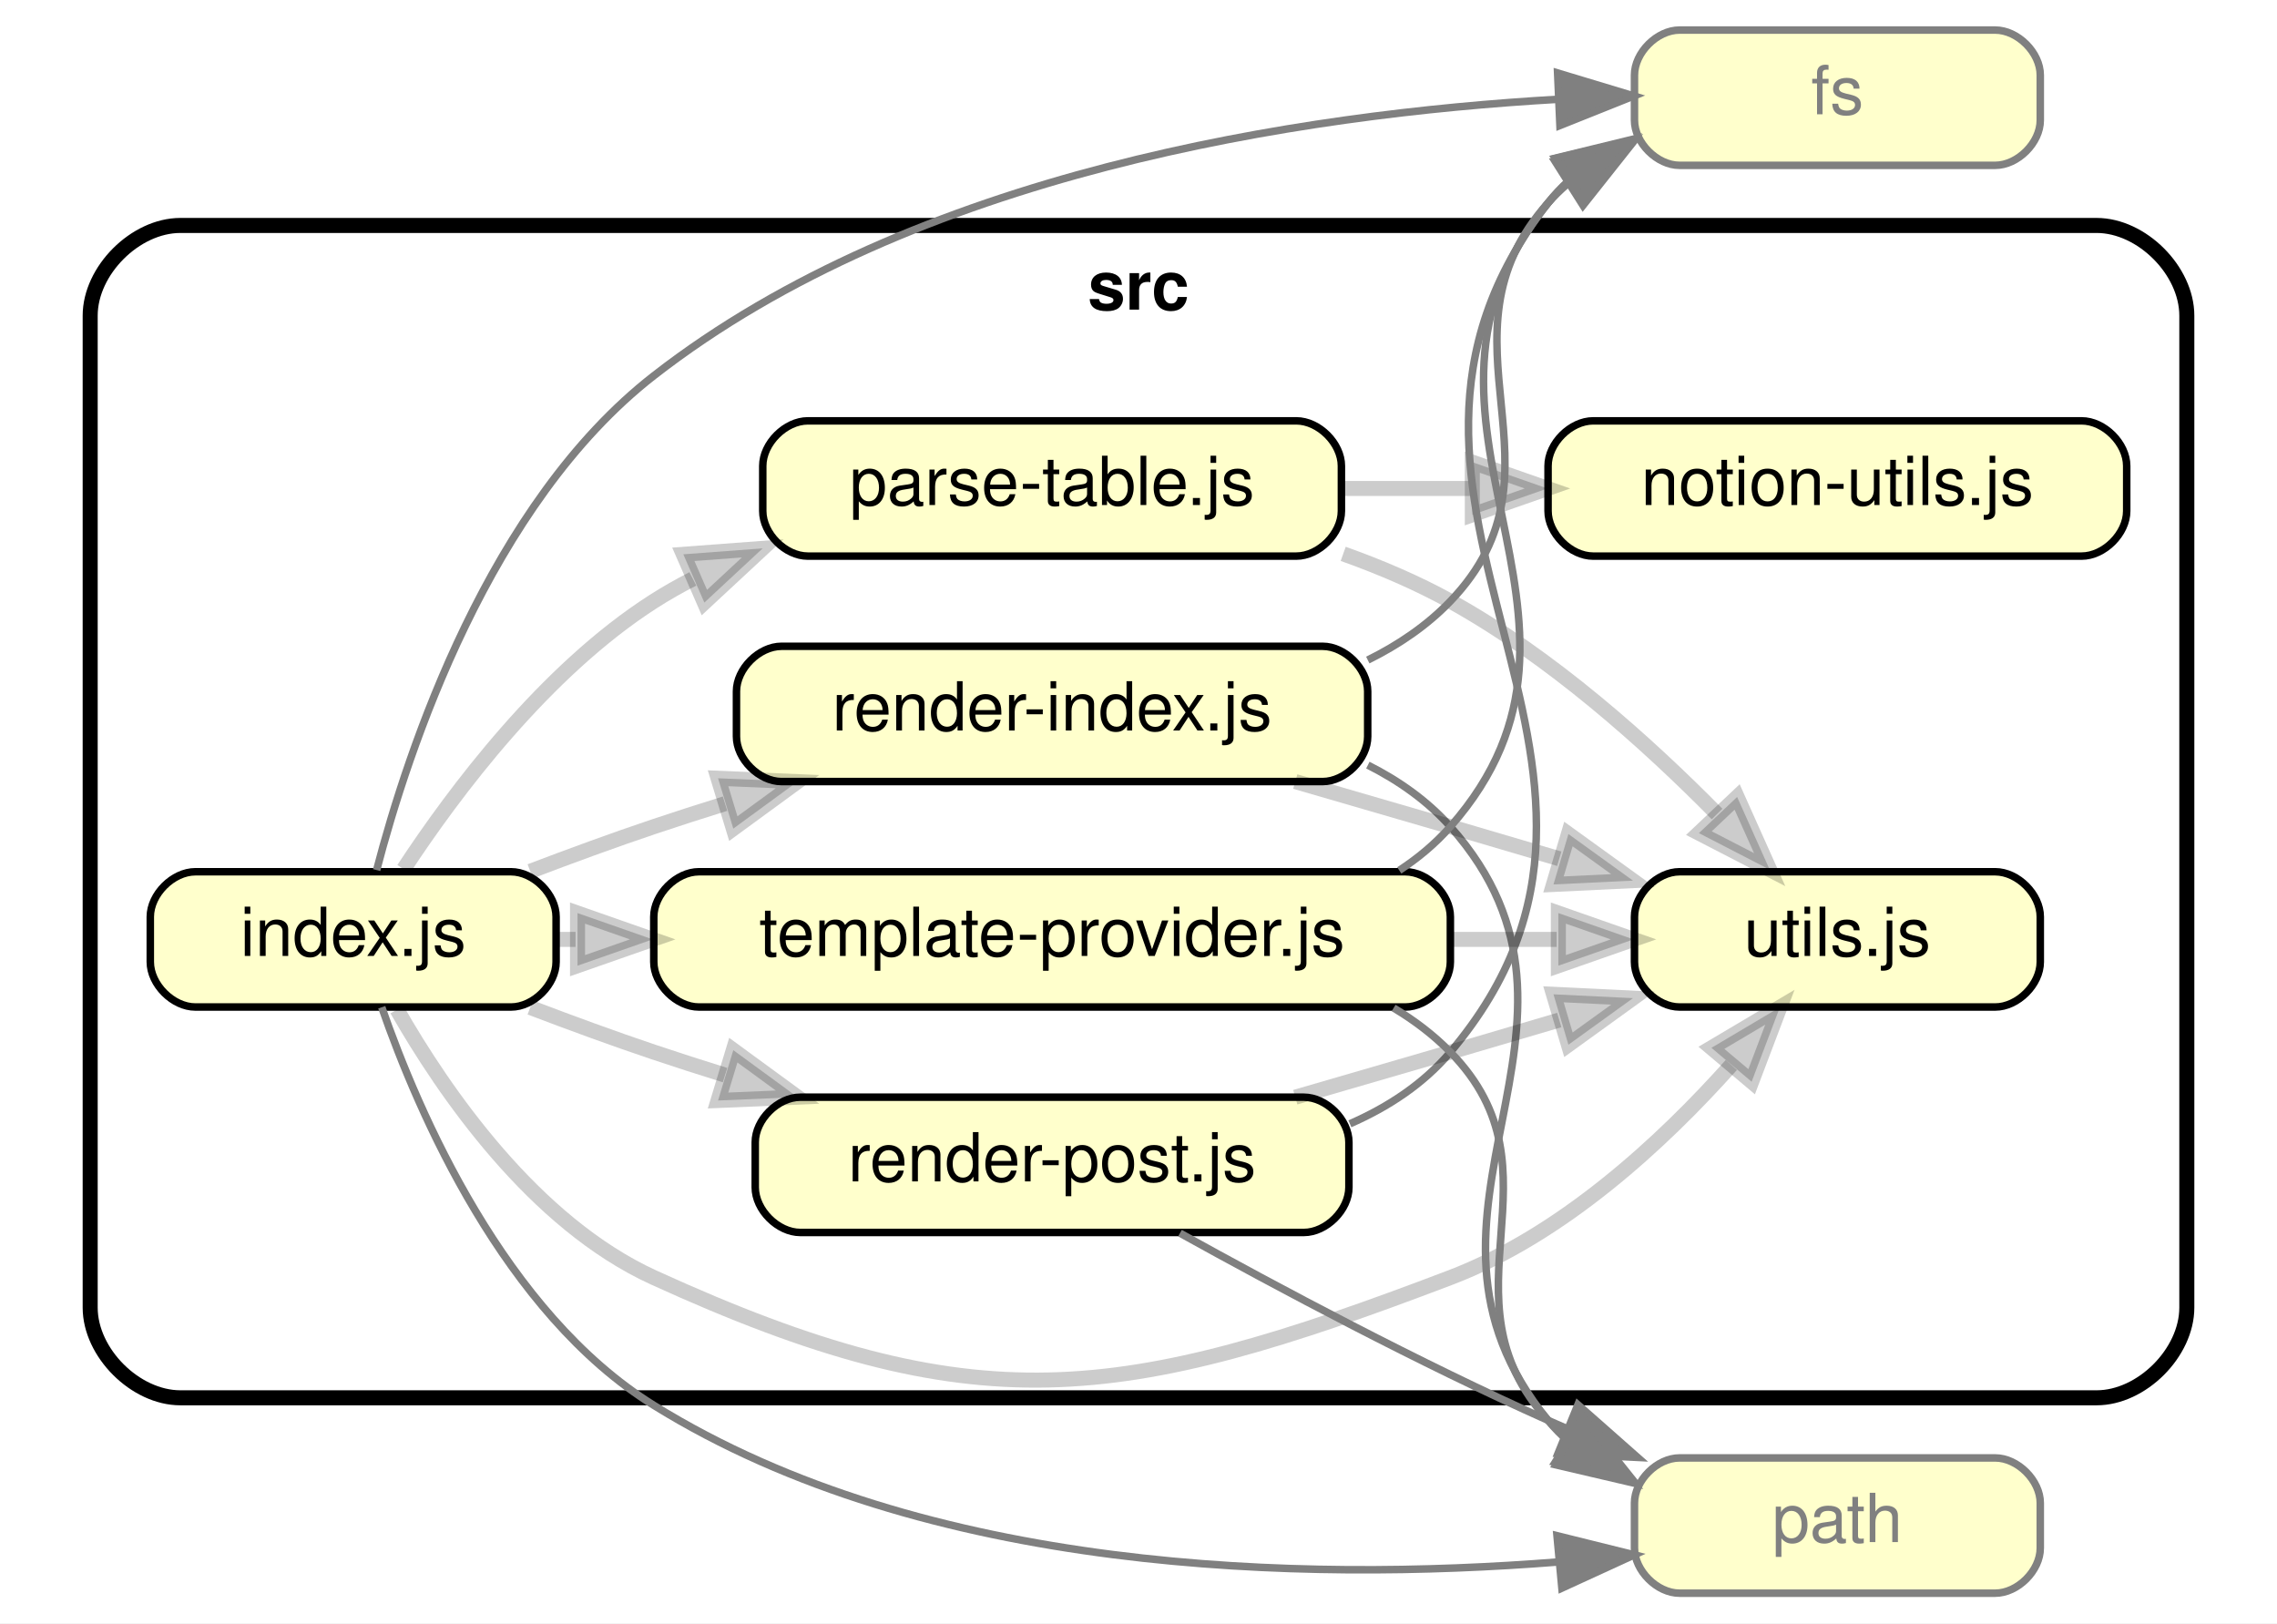
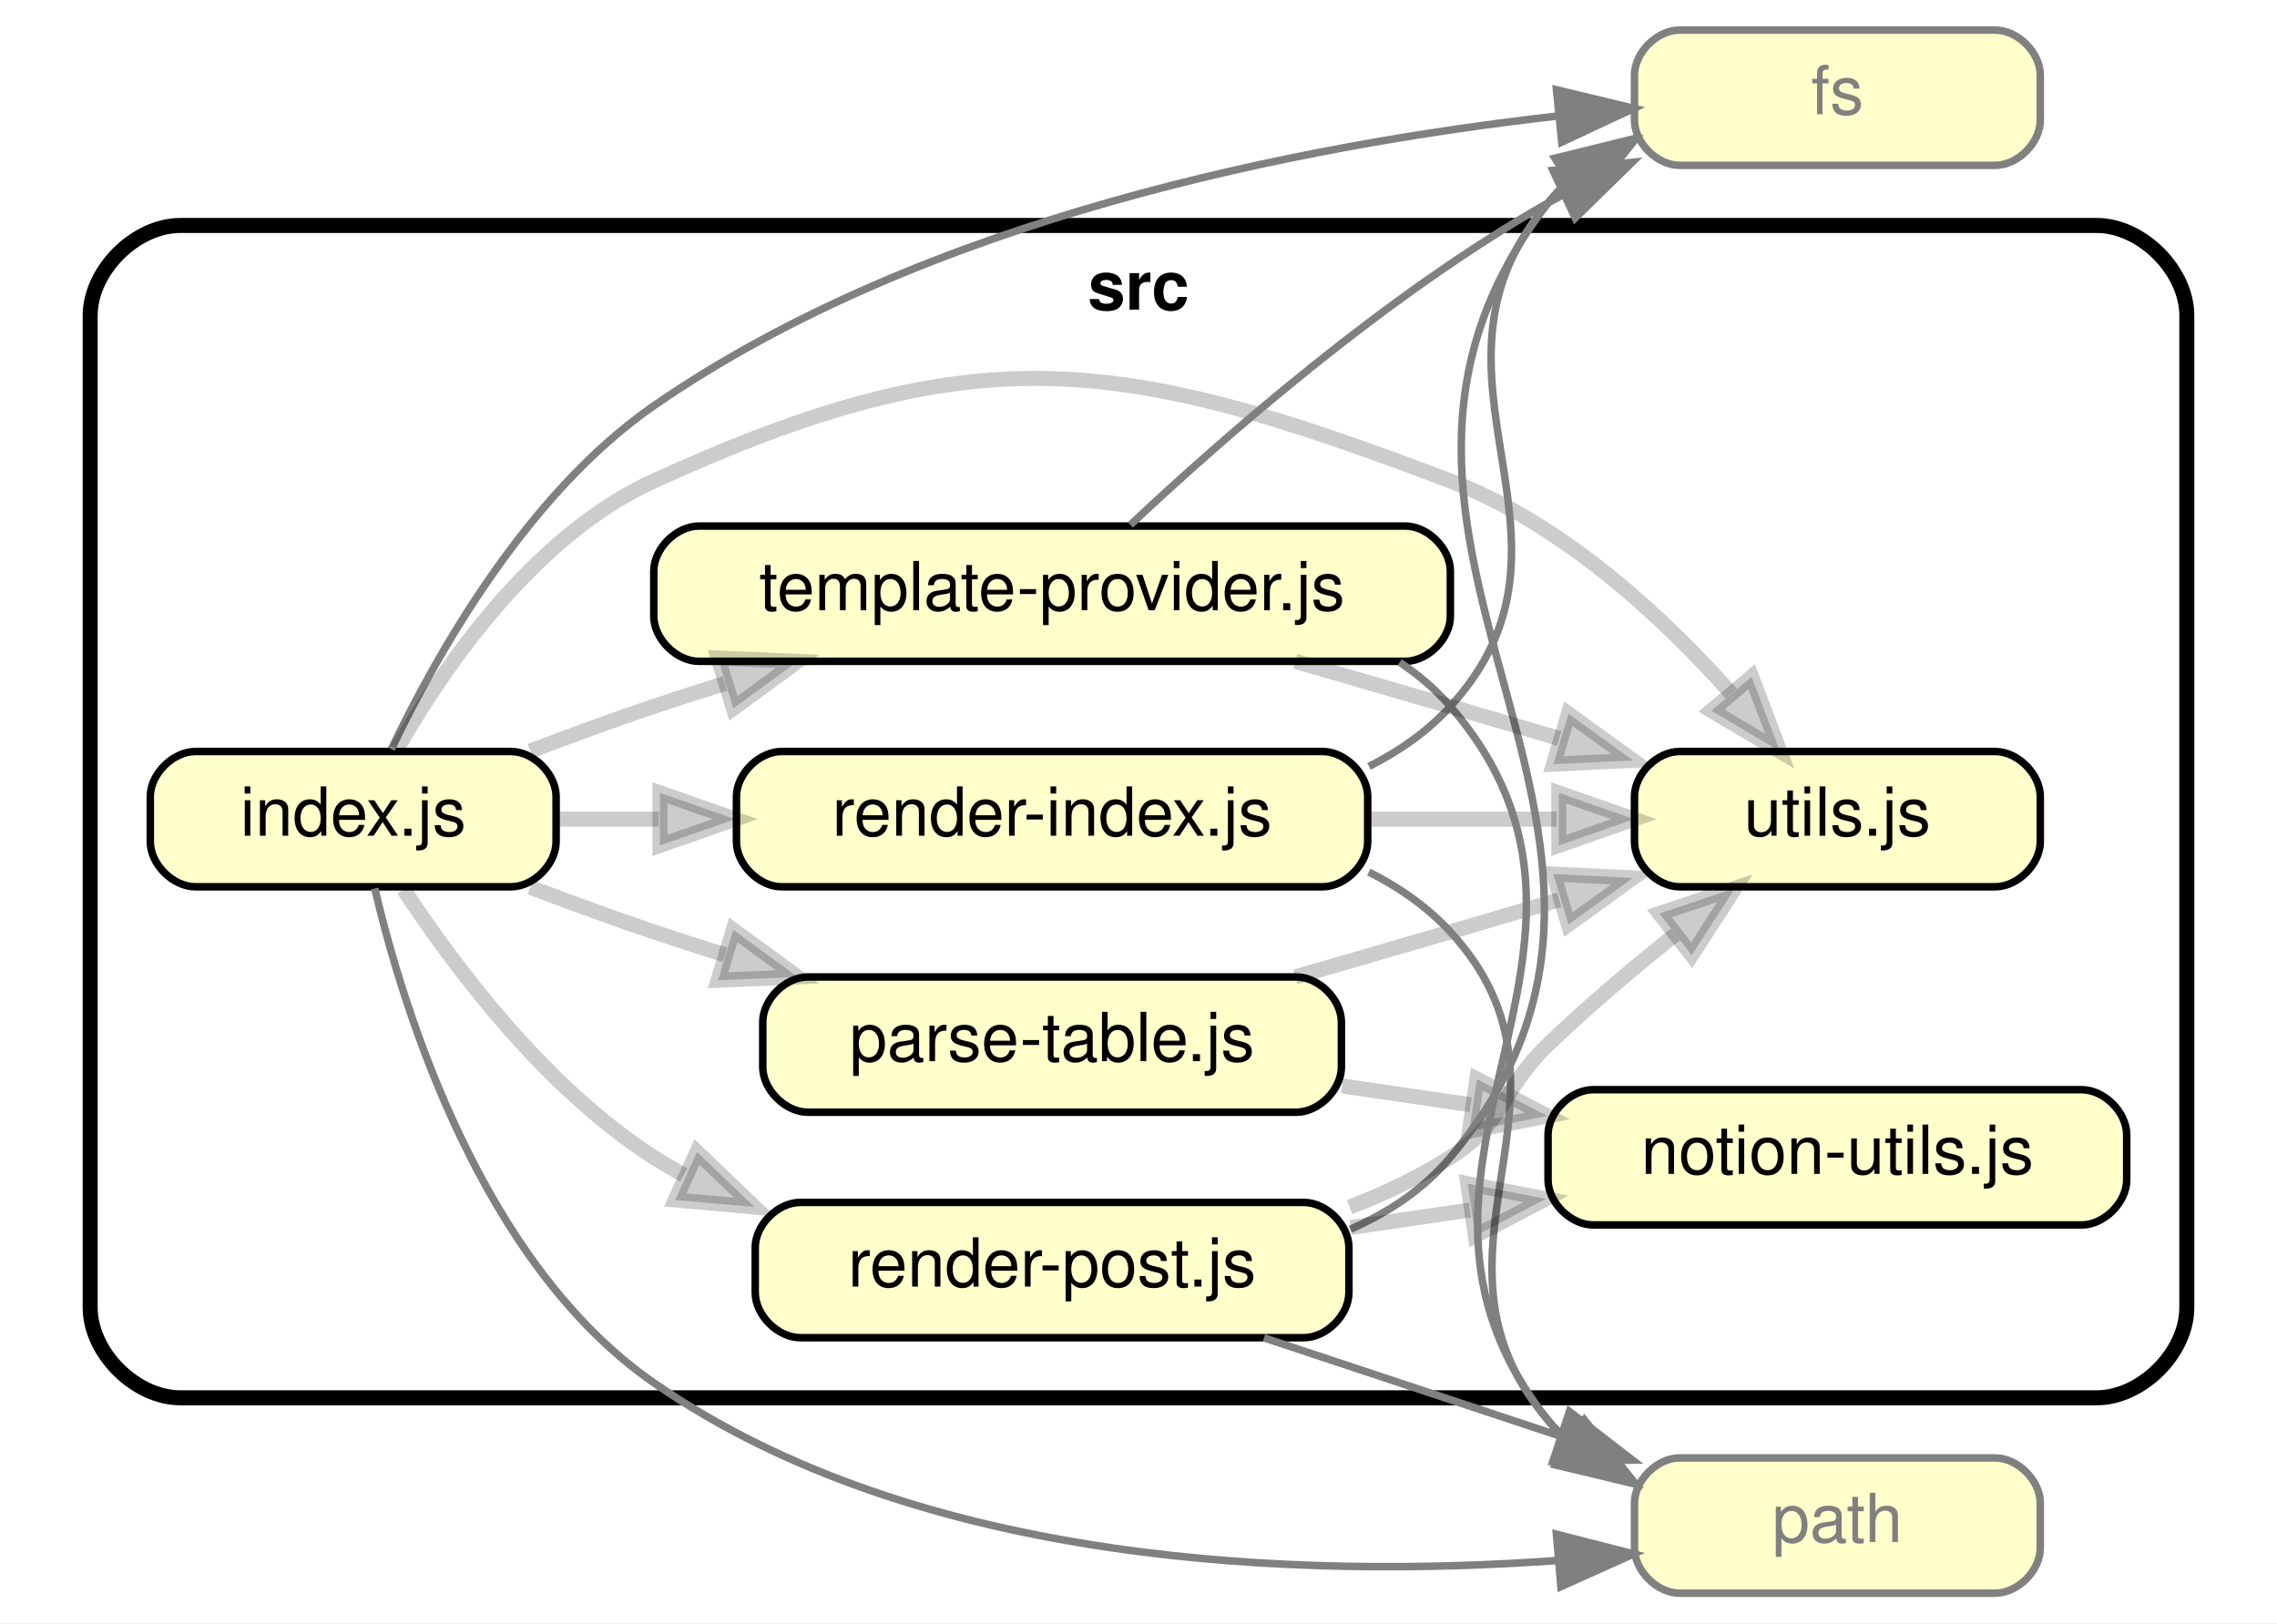
<svg xmlns="http://www.w3.org/2000/svg" xmlns:xlink="http://www.w3.org/1999/xlink" width="303pt" height="216pt" viewBox="0.00 0.00 303.00 216.00">
  <g id="graph0" class="graph" transform="scale(1 1) rotate(0) translate(4 212)">
    <polygon fill="white" stroke="transparent" points="-4,4 -4,-212 299,-212 299,4 -4,4" />
    <g id="clust1" class="cluster">
      <path fill="#ffffff" stroke="black" stroke-width="2" d="M20,-26C20,-26 275,-26 275,-26 281,-26 287,-32 287,-38 287,-38 287,-170 287,-170 287,-176 281,-182 275,-182 275,-182 20,-182 20,-182 14,-182 8,-176 8,-170 8,-170 8,-38 8,-38 8,-32 14,-26 20,-26" />
      <text text-anchor="middle" x="147.5" y="-170.8" font-family="Helvetica,sans-Serif" font-weight="bold" font-size="9.00">src</text>
    </g>
    <g id="node1" class="node">
      <path fill="#ffffcc" stroke="grey" d="M261.5,-208C261.5,-208 219.5,-208 219.5,-208 216.5,-208 213.5,-205 213.5,-202 213.5,-202 213.5,-196 213.5,-196 213.5,-193 216.5,-190 219.5,-190 219.5,-190 261.5,-190 261.5,-190 264.5,-190 267.5,-193 267.5,-196 267.5,-196 267.5,-202 267.5,-202 267.5,-205 264.5,-208 261.5,-208" />
      <text text-anchor="middle" x="240.5" y="-196.8" font-family="Helvetica,sans-Serif" font-size="9.00" fill="grey">fs</text>
    </g>
    <g id="node2" class="node">
      <path fill="#ffffcc" stroke="grey" d="M261.5,-18C261.5,-18 219.5,-18 219.5,-18 216.5,-18 213.5,-15 213.5,-12 213.5,-12 213.5,-6 213.5,-6 213.5,-3 216.5,0 219.5,0 219.5,0 261.5,0 261.5,0 264.5,0 267.5,-3 267.5,-6 267.5,-6 267.5,-12 267.5,-12 267.5,-15 264.5,-18 261.5,-18" />
      <text text-anchor="middle" x="240.5" y="-6.8" font-family="Helvetica,sans-Serif" font-size="9.00" fill="grey">path</text>
    </g>
    <g id="node3" class="node">
      <g id="a_node3">
        <a xlink:href="https://github.com/dragonman225/notablog/tree/master/src/index.js" xlink:title="index.js">
-           <path fill="#ffffcc" stroke="black" d="M64,-96C64,-96 22,-96 22,-96 19,-96 16,-93 16,-90 16,-90 16,-84 16,-84 16,-81 19,-78 22,-78 22,-78 64,-78 64,-78 67,-78 70,-81 70,-84 70,-84 70,-90 70,-90 70,-93 67,-96 64,-96" />
-           <text text-anchor="middle" x="43" y="-84.8" font-family="Helvetica,sans-Serif" font-size="9.00">index.js</text>
+           <path fill="#ffffcc" stroke="black" d="M64,-112C64,-112 22,-112 22,-112 19,-112 16,-109 16,-106 16,-106 16,-100 16,-100 16,-97 19,-94 22,-94 22,-94 64,-94 64,-94 67,-94 70,-97 70,-100 70,-100 70,-106 70,-106 70,-109 67,-112 64,-112" />
+           <text text-anchor="middle" x="43" y="-100.8" font-family="Helvetica,sans-Serif" font-size="9.00">index.js</text>
        </a>
      </g>
    </g>
    <g id="edge6" class="edge">
-       <path fill="none" stroke="grey" d="M46.12,-96.22C50.29,-112.2 61.12,-144.96 83,-162 117.73,-189.05 169.06,-196.82 203.35,-198.79" />
-       <polygon fill="grey" stroke="grey" points="203.27,-202.29 213.41,-199.23 203.58,-195.3 203.27,-202.29" />
+       <path fill="none" stroke="grey" d="M48.08,-112.32C53.98,-124.68 66.06,-146.28 83,-158 119.06,-182.94 169.34,-192.71 203.08,-196.54" />
+       <polygon fill="grey" stroke="grey" points="203.12,-200.06 213.42,-197.58 203.82,-193.09 203.12,-200.06" />
    </g>
    <g id="edge7" class="edge">
-       <path fill="none" stroke="grey" d="M46.8,-77.97C51.67,-63.97 63.12,-37.34 83,-25 119.22,-2.51 169.46,-1.5 203.15,-4.14" />
-       <polygon fill="grey" stroke="grey" points="203.19,-7.65 213.47,-5.1 203.84,-0.68 203.19,-7.65" />
+       <path fill="none" stroke="grey" d="M45.87,-93.78C49.7,-77.5 60.08,-43.88 83,-28 118.37,-3.49 169.33,-1.92 203.39,-4.36" />
+       <polygon fill="grey" stroke="grey" points="203.11,-7.85 213.38,-5.22 203.71,-0.87 203.11,-7.85" />
    </g>
    <g id="node5" class="node">
      <g id="a_node5">
        <a xlink:href="https://github.com/dragonman225/notablog/tree/master/src/parse-table.js" xlink:title="parse-table.js">
-           <path fill="#ffffcc" stroke="black" d="M168.5,-156C168.5,-156 103.5,-156 103.5,-156 100.5,-156 97.5,-153 97.5,-150 97.5,-150 97.5,-144 97.5,-144 97.5,-141 100.5,-138 103.5,-138 103.5,-138 168.5,-138 168.5,-138 171.5,-138 174.5,-141 174.5,-144 174.5,-144 174.5,-150 174.5,-150 174.5,-153 171.5,-156 168.5,-156" />
-           <text text-anchor="middle" x="136" y="-144.8" font-family="Helvetica,sans-Serif" font-size="9.00">parse-table.js</text>
+           <path fill="#ffffcc" stroke="black" d="M168.5,-82C168.5,-82 103.5,-82 103.5,-82 100.5,-82 97.5,-79 97.5,-76 97.5,-76 97.5,-70 97.5,-70 97.5,-67 100.5,-64 103.5,-64 103.5,-64 168.5,-64 168.5,-64 171.5,-64 174.5,-67 174.5,-70 174.5,-70 174.5,-76 174.5,-76 174.5,-79 171.5,-82 168.5,-82" />
+           <text text-anchor="middle" x="136" y="-70.8" font-family="Helvetica,sans-Serif" font-size="9.00">parse-table.js</text>
        </a>
      </g>
    </g>
    <g id="edge1" class="edge">
-       <path fill="none" stroke="#000000" stroke-width="2" stroke-opacity="0.2" d="M49.71,-96.35C56.43,-106.58 68.54,-122.76 83,-132 84.66,-133.06 86.4,-134.05 88.2,-134.97" />
-       <polygon fill="#000000" fill-opacity="0.2" stroke="#000000" stroke-width="2" stroke-opacity="0.2" points="86.93,-138.24 97.49,-139.03 89.73,-131.82 86.93,-138.24" />
+       <path fill="none" stroke="#000000" stroke-width="2" stroke-opacity="0.2" d="M66.56,-93.94C71.92,-91.9 77.64,-89.8 83,-88 86.07,-86.97 89.26,-85.94 92.48,-84.94" />
+       <polygon fill="#000000" fill-opacity="0.2" stroke="#000000" stroke-width="2" stroke-opacity="0.2" points="93.58,-88.26 102.13,-82.01 91.55,-81.56 93.58,-88.26" />
    </g>
    <g id="node6" class="node">
      <g id="a_node6">
        <a xlink:href="https://github.com/dragonman225/notablog/tree/master/src/render-index.js" xlink:title="render-index.js">
-           <path fill="#ffffcc" stroke="black" d="M172,-126C172,-126 100,-126 100,-126 97,-126 94,-123 94,-120 94,-120 94,-114 94,-114 94,-111 97,-108 100,-108 100,-108 172,-108 172,-108 175,-108 178,-111 178,-114 178,-114 178,-120 178,-120 178,-123 175,-126 172,-126" />
-           <text text-anchor="middle" x="136" y="-114.8" font-family="Helvetica,sans-Serif" font-size="9.00">render-index.js</text>
+           <path fill="#ffffcc" stroke="black" d="M172,-112C172,-112 100,-112 100,-112 97,-112 94,-109 94,-106 94,-106 94,-100 94,-100 94,-97 97,-94 100,-94 100,-94 172,-94 172,-94 175,-94 178,-97 178,-100 178,-100 178,-106 178,-106 178,-109 175,-112 172,-112" />
+           <text text-anchor="middle" x="136" y="-100.8" font-family="Helvetica,sans-Serif" font-size="9.00">render-index.js</text>
        </a>
      </g>
    </g>
    <g id="edge2" class="edge">
-       <path fill="none" stroke="#000000" stroke-width="2" stroke-opacity="0.2" d="M66.56,-96.06C71.92,-98.1 77.64,-100.2 83,-102 86.07,-103.03 89.26,-104.06 92.48,-105.06" />
-       <polygon fill="#000000" fill-opacity="0.2" stroke="#000000" stroke-width="2" stroke-opacity="0.2" points="91.55,-108.44 102.13,-107.99 93.58,-101.74 91.55,-108.44" />
+       <path fill="none" stroke="#000000" stroke-width="2" stroke-opacity="0.2" d="M70.32,-103C74.57,-103 79.09,-103 83.69,-103" />
+       <polygon fill="#000000" fill-opacity="0.2" stroke="#000000" stroke-width="2" stroke-opacity="0.2" points="83.82,-106.5 93.82,-103 83.82,-99.5 83.82,-106.5" />
    </g>
    <g id="node7" class="node">
      <g id="a_node7">
        <a xlink:href="https://github.com/dragonman225/notablog/tree/master/src/render-post.js" xlink:title="render-post.js">
-           <path fill="#ffffcc" stroke="black" d="M169.5,-66C169.5,-66 102.5,-66 102.5,-66 99.5,-66 96.5,-63 96.5,-60 96.5,-60 96.5,-54 96.5,-54 96.5,-51 99.5,-48 102.5,-48 102.5,-48 169.5,-48 169.5,-48 172.5,-48 175.5,-51 175.5,-54 175.5,-54 175.5,-60 175.5,-60 175.5,-63 172.5,-66 169.5,-66" />
-           <text text-anchor="middle" x="136" y="-54.8" font-family="Helvetica,sans-Serif" font-size="9.00">render-post.js</text>
+           <path fill="#ffffcc" stroke="black" d="M169.5,-52C169.5,-52 102.5,-52 102.5,-52 99.5,-52 96.5,-49 96.5,-46 96.5,-46 96.5,-40 96.5,-40 96.5,-37 99.5,-34 102.5,-34 102.5,-34 169.5,-34 169.5,-34 172.5,-34 175.5,-37 175.5,-40 175.5,-40 175.5,-46 175.5,-46 175.5,-49 172.5,-52 169.5,-52" />
+           <text text-anchor="middle" x="136" y="-40.8" font-family="Helvetica,sans-Serif" font-size="9.00">render-post.js</text>
        </a>
      </g>
    </g>
    <g id="edge3" class="edge">
-       <path fill="none" stroke="#000000" stroke-width="2" stroke-opacity="0.2" d="M66.56,-77.94C71.92,-75.9 77.64,-73.8 83,-72 86.07,-70.97 89.26,-69.94 92.48,-68.94" />
-       <polygon fill="#000000" fill-opacity="0.2" stroke="#000000" stroke-width="2" stroke-opacity="0.2" points="93.58,-72.26 102.13,-66.01 91.55,-65.56 93.58,-72.26" />
+       <path fill="none" stroke="#000000" stroke-width="2" stroke-opacity="0.2" d="M49.71,-93.65C56.43,-83.42 68.54,-67.24 83,-58 84.29,-57.18 85.62,-56.4 86.99,-55.66" />
+       <polygon fill="#000000" fill-opacity="0.2" stroke="#000000" stroke-width="2" stroke-opacity="0.2" points="88.75,-58.71 96.41,-51.38 85.86,-52.33 88.75,-58.71" />
    </g>
    <g id="node8" class="node">
      <g id="a_node8">
        <a xlink:href="https://github.com/dragonman225/notablog/tree/master/src/template-provider.js" xlink:title="template-provider.js">
-           <path fill="#ffffcc" stroke="black" d="M183,-96C183,-96 89,-96 89,-96 86,-96 83,-93 83,-90 83,-90 83,-84 83,-84 83,-81 86,-78 89,-78 89,-78 183,-78 183,-78 186,-78 189,-81 189,-84 189,-84 189,-90 189,-90 189,-93 186,-96 183,-96" />
-           <text text-anchor="middle" x="136" y="-84.8" font-family="Helvetica,sans-Serif" font-size="9.00">template-provider.js</text>
+           <path fill="#ffffcc" stroke="black" d="M183,-142C183,-142 89,-142 89,-142 86,-142 83,-139 83,-136 83,-136 83,-130 83,-130 83,-127 86,-124 89,-124 89,-124 183,-124 183,-124 186,-124 189,-127 189,-130 189,-130 189,-136 189,-136 189,-139 186,-142 183,-142" />
+           <text text-anchor="middle" x="136" y="-130.8" font-family="Helvetica,sans-Serif" font-size="9.00">template-provider.js</text>
        </a>
      </g>
    </g>
    <g id="edge4" class="edge">
-       <path fill="none" stroke="#000000" stroke-width="2" stroke-opacity="0.2" d="M70.32,-87C71.07,-87 71.83,-87 72.59,-87" />
-       <polygon fill="#000000" fill-opacity="0.2" stroke="#000000" stroke-width="2" stroke-opacity="0.2" points="72.85,-90.5 82.85,-87 72.85,-83.5 72.85,-90.5" />
+       <path fill="none" stroke="#000000" stroke-width="2" stroke-opacity="0.2" d="M66.56,-112.06C71.92,-114.1 77.64,-116.2 83,-118 86.07,-119.03 89.26,-120.06 92.48,-121.06" />
+       <polygon fill="#000000" fill-opacity="0.2" stroke="#000000" stroke-width="2" stroke-opacity="0.2" points="91.55,-124.44 102.13,-123.99 93.58,-117.74 91.55,-124.44" />
    </g>
    <g id="node9" class="node">
      <g id="a_node9">
        <a xlink:href="https://github.com/dragonman225/notablog/tree/master/src/utils.js" xlink:title="utils.js">
-           <path fill="#ffffcc" stroke="black" d="M261.5,-96C261.5,-96 219.5,-96 219.5,-96 216.5,-96 213.5,-93 213.5,-90 213.5,-90 213.5,-84 213.5,-84 213.5,-81 216.5,-78 219.5,-78 219.5,-78 261.5,-78 261.5,-78 264.5,-78 267.5,-81 267.5,-84 267.5,-84 267.5,-90 267.5,-90 267.5,-93 264.5,-96 261.5,-96" />
-           <text text-anchor="middle" x="240.5" y="-84.8" font-family="Helvetica,sans-Serif" font-size="9.00">utils.js</text>
+           <path fill="#ffffcc" stroke="black" d="M261.5,-112C261.5,-112 219.5,-112 219.5,-112 216.5,-112 213.5,-109 213.5,-106 213.5,-106 213.5,-100 213.5,-100 213.5,-97 216.5,-94 219.5,-94 219.5,-94 261.5,-94 261.5,-94 264.5,-94 267.5,-97 267.5,-100 267.5,-100 267.5,-106 267.5,-106 267.5,-109 264.5,-112 261.5,-112" />
+           <text text-anchor="middle" x="240.5" y="-100.8" font-family="Helvetica,sans-Serif" font-size="9.00">utils.js</text>
        </a>
      </g>
    </g>
    <g id="edge5" class="edge">
-       <path fill="none" stroke="#000000" stroke-width="2" stroke-opacity="0.2" d="M48.83,-77.65C55.06,-66.75 67.01,-49.3 83,-42 125.85,-22.43 144.97,-25.23 189,-42 203.89,-47.67 217.19,-59.98 226.39,-70.29" />
-       <polygon fill="#000000" fill-opacity="0.2" stroke="#000000" stroke-width="2" stroke-opacity="0.2" points="223.74,-72.57 232.85,-77.97 229.09,-68.06 223.74,-72.57" />
+       <path fill="none" stroke="#000000" stroke-width="2" stroke-opacity="0.2" d="M48.83,-112.35C55.06,-123.25 67.01,-140.7 83,-148 125.85,-167.57 144.97,-164.77 189,-148 203.89,-142.33 217.19,-130.02 226.39,-119.71" />
+       <polygon fill="#000000" fill-opacity="0.2" stroke="#000000" stroke-width="2" stroke-opacity="0.2" points="229.09,-121.94 232.85,-112.03 223.74,-117.43 229.09,-121.94" />
    </g>
    <g id="node4" class="node">
      <g id="a_node4">
        <a xlink:href="https://github.com/dragonman225/notablog/tree/master/src/notion-utils.js" xlink:title="notion-utils.js">
-           <path fill="#ffffcc" stroke="black" d="M273,-156C273,-156 208,-156 208,-156 205,-156 202,-153 202,-150 202,-150 202,-144 202,-144 202,-141 205,-138 208,-138 208,-138 273,-138 273,-138 276,-138 279,-141 279,-144 279,-144 279,-150 279,-150 279,-153 276,-156 273,-156" />
-           <text text-anchor="middle" x="240.5" y="-144.8" font-family="Helvetica,sans-Serif" font-size="9.00">notion-utils.js</text>
+           <path fill="#ffffcc" stroke="black" d="M273,-67C273,-67 208,-67 208,-67 205,-67 202,-64 202,-61 202,-61 202,-55 202,-55 202,-52 205,-49 208,-49 208,-49 273,-49 273,-49 276,-49 279,-52 279,-55 279,-55 279,-61 279,-61 279,-64 276,-67 273,-67" />
+           <text text-anchor="middle" x="240.5" y="-55.8" font-family="Helvetica,sans-Serif" font-size="9.00">notion-utils.js</text>
        </a>
      </g>
    </g>
    <g id="edge8" class="edge">
-       <path fill="none" stroke="#000000" stroke-width="2" stroke-opacity="0.2" d="M174.59,-147C180.16,-147 185.96,-147 191.7,-147" />
-       <polygon fill="#000000" fill-opacity="0.2" stroke="#000000" stroke-width="2" stroke-opacity="0.2" points="191.92,-150.5 201.92,-147 191.92,-143.5 191.92,-150.5" />
+       <path fill="none" stroke="#000000" stroke-width="2" stroke-opacity="0.2" d="M174.59,-67.5C180.16,-66.68 185.96,-65.84 191.7,-64.99" />
+       <polygon fill="#000000" fill-opacity="0.2" stroke="#000000" stroke-width="2" stroke-opacity="0.2" points="192.53,-68.41 201.92,-63.5 191.52,-61.48 192.53,-68.41" />
    </g>
    <g id="edge9" class="edge">
-       <path fill="none" stroke="#000000" stroke-width="2" stroke-opacity="0.2" d="M174.74,-138.3C179.68,-136.54 184.56,-134.45 189,-132 202.33,-124.64 215.12,-113.19 224.49,-103.68" />
-       <polygon fill="#000000" fill-opacity="0.2" stroke="#000000" stroke-width="2" stroke-opacity="0.2" points="227.16,-105.95 231.49,-96.28 222.07,-101.14 227.16,-105.95" />
+       <path fill="none" stroke="#000000" stroke-width="2" stroke-opacity="0.2" d="M168.36,-82C175.17,-83.97 182.33,-86.05 189,-88 193.69,-89.37 198.62,-90.83 203.49,-92.27" />
+       <polygon fill="#000000" fill-opacity="0.2" stroke="#000000" stroke-width="2" stroke-opacity="0.2" points="202.72,-95.69 213.3,-95.18 204.71,-88.98 202.72,-95.69" />
    </g>
    <g id="edge11" class="edge">
-       <path fill="none" stroke="grey" d="M178.01,-124.17C182.1,-126.19 185.88,-128.75 189,-132 205.8,-149.49 185.88,-166.88 202,-185 202.76,-185.86 203.58,-186.66 204.45,-187.42" />
-       <polygon fill="grey" stroke="grey" points="202.91,-190.58 213.23,-192.97 206.65,-184.67 202.91,-190.58" />
+       <path fill="none" stroke="grey" d="M178.17,-110.02C182.23,-112.06 185.96,-114.67 189,-118 209.47,-140.38 182.4,-161.85 202,-185 202.86,-186.01 203.8,-186.96 204.8,-187.83" />
+       <polygon fill="grey" stroke="grey" points="203.14,-190.92 213.47,-193.27 206.87,-184.99 203.14,-190.92" />
    </g>
    <g id="edge12" class="edge">
-       <path fill="none" stroke="grey" d="M178.02,-110.19C182.15,-108.11 185.94,-105.44 189,-102 212.64,-75.4 179.4,-50.48 202,-23 202.84,-21.97 203.77,-21.02 204.77,-20.14" />
-       <polygon fill="grey" stroke="grey" points="206.83,-22.98 213.39,-14.66 203.07,-17.07 206.83,-22.98" />
+       <path fill="none" stroke="grey" d="M178.15,-95.96C182.21,-93.92 185.95,-91.32 189,-88 208.95,-66.32 182.9,-45.43 202,-23 202.86,-21.99 203.8,-21.05 204.81,-20.18" />
+       <polygon fill="grey" stroke="grey" points="206.87,-23.02 213.49,-14.74 203.16,-17.08 206.87,-23.02" />
    </g>
    <g id="edge10" class="edge">
-       <path fill="none" stroke="#000000" stroke-width="2" stroke-opacity="0.2" d="M168.36,-108C175.17,-106.03 182.33,-103.95 189,-102 193.69,-100.63 198.62,-99.17 203.49,-97.73" />
-       <polygon fill="#000000" fill-opacity="0.2" stroke="#000000" stroke-width="2" stroke-opacity="0.2" points="204.71,-101.02 213.3,-94.82 202.72,-94.31 204.71,-101.02" />
+       <path fill="none" stroke="#000000" stroke-width="2" stroke-opacity="0.2" d="M178.1,-103C186.39,-103 195.04,-103 203.15,-103" />
+       <polygon fill="#000000" fill-opacity="0.2" stroke="#000000" stroke-width="2" stroke-opacity="0.2" points="203.43,-106.5 213.43,-103 203.43,-99.5 203.43,-106.5" />
+     </g>
+     <g id="edge15" class="edge">
+       <path fill="none" stroke="grey" d="M175.67,-48.42C180.77,-50.66 185.45,-53.75 189,-58 225.38,-101.54 167.31,-140.1 202,-185 202.81,-186.05 203.71,-187.02 204.68,-187.92" />
+       <polygon fill="grey" stroke="grey" points="202.92,-190.95 213.21,-193.49 206.75,-185.09 202.92,-190.95" />
+     </g>
+     <g id="edge16" class="edge">
+       <path fill="none" stroke="grey" d="M164.2,-33.98C176.3,-29.96 190.71,-25.18 203.67,-20.88" />
+       <polygon fill="grey" stroke="grey" points="204.85,-24.18 213.24,-17.71 202.64,-17.54 204.85,-24.18" />
+     </g>
+     <g id="edge13" class="edge">
+       <path fill="none" stroke="#000000" stroke-width="2" stroke-opacity="0.2" d="M175.75,-48.67C180.93,-49.43 186.3,-50.21 191.61,-50.99" />
+       <polygon fill="#000000" fill-opacity="0.2" stroke="#000000" stroke-width="2" stroke-opacity="0.2" points="191.31,-54.49 201.71,-52.47 192.32,-47.56 191.31,-54.49" />
    </g>
    <g id="edge14" class="edge">
-       <path fill="none" stroke="grey" d="M175.63,-62.46C180.73,-64.69 185.42,-67.77 189,-72 221.65,-110.59 170.84,-145.19 202,-185 202.82,-186.05 203.73,-187.02 204.7,-187.91" />
-       <polygon fill="grey" stroke="grey" points="202.95,-190.95 213.24,-193.46 206.76,-185.08 202.95,-190.95" />
+       <path fill="none" stroke="#000000" stroke-width="2" stroke-opacity="0.2" d="M175.59,-51.38C180.29,-53.19 184.88,-55.37 189,-58 196.43,-62.75 195.64,-66.89 202,-73 207.25,-78.05 213.28,-83.14 218.95,-87.67" />
+       <polygon fill="#000000" fill-opacity="0.2" stroke="#000000" stroke-width="2" stroke-opacity="0.2" points="216.82,-90.44 226.87,-93.81 221.12,-84.91 216.82,-90.44" />
    </g>
-     <g id="edge15" class="edge">
-       <path fill="none" stroke="grey" d="M153.02,-47.91C166.01,-40.71 184.9,-30.63 202,-23 202.83,-22.63 203.68,-22.26 204.53,-21.89" />
-       <polygon fill="grey" stroke="grey" points="205.97,-25.08 213.91,-18.07 203.33,-18.6 205.97,-25.08" />
+     <g id="edge18" class="edge">
+       <path fill="none" stroke="grey" d="M146.42,-142.16C158.47,-153.48 180.38,-172.74 202,-185 202.66,-185.37 203.33,-185.74 204.01,-186.1" />
+       <polygon fill="grey" stroke="grey" points="202.65,-189.33 213.19,-190.4 205.62,-182.99 202.65,-189.33" />
    </g>
-     <g id="edge13" class="edge">
-       <path fill="none" stroke="#000000" stroke-width="2" stroke-opacity="0.2" d="M168.36,-66C175.17,-67.97 182.33,-70.05 189,-72 193.69,-73.37 198.62,-74.83 203.49,-76.27" />
-       <polygon fill="#000000" fill-opacity="0.2" stroke="#000000" stroke-width="2" stroke-opacity="0.2" points="202.72,-79.69 213.3,-79.18 204.71,-72.98 202.72,-79.69" />
+     <g id="edge19" class="edge">
+       <path fill="none" stroke="grey" d="M182.25,-123.87C184.75,-122.21 187.03,-120.27 189,-118 216.87,-85.76 175.38,-56.28 202,-23 202.83,-21.96 203.75,-21 204.73,-20.11" />
+       <polygon fill="grey" stroke="grey" points="206.79,-22.95 213.31,-14.59 203,-17.06 206.79,-22.95" />
    </g>
    <g id="edge17" class="edge">
-       <path fill="none" stroke="grey" d="M182.2,-96.18C184.71,-97.82 187.01,-99.74 189,-102 213.7,-130.01 178.39,-156.07 202,-185 202.84,-186.03 203.76,-186.98 204.75,-187.87" />
-       <polygon fill="grey" stroke="grey" points="203.05,-190.93 213.37,-193.36 206.82,-185.03 203.05,-190.93" />
-     </g>
-     <g id="edge18" class="edge">
-       <path fill="none" stroke="grey" d="M181.45,-77.87C184.21,-76.22 186.77,-74.28 189,-72 204.76,-55.9 186.87,-39.69 202,-23 202.77,-22.15 203.6,-21.35 204.47,-20.6" />
-       <polygon fill="grey" stroke="grey" points="206.67,-23.35 213.28,-15.07 202.95,-17.42 206.67,-23.35" />
-     </g>
-     <g id="edge16" class="edge">
-       <path fill="none" stroke="#000000" stroke-width="2" stroke-opacity="0.2" d="M189.15,-87C193.88,-87 198.6,-87 203.15,-87" />
-       <polygon fill="#000000" fill-opacity="0.2" stroke="#000000" stroke-width="2" stroke-opacity="0.2" points="203.37,-90.5 213.37,-87 203.37,-83.5 203.37,-90.5" />
+       <path fill="none" stroke="#000000" stroke-width="2" stroke-opacity="0.2" d="M168.36,-124C175.17,-122.03 182.33,-119.95 189,-118 193.69,-116.63 198.62,-115.17 203.49,-113.73" />
+       <polygon fill="#000000" fill-opacity="0.2" stroke="#000000" stroke-width="2" stroke-opacity="0.2" points="204.71,-117.02 213.3,-110.82 202.72,-110.31 204.71,-117.02" />
    </g>
  </g>
</svg>
